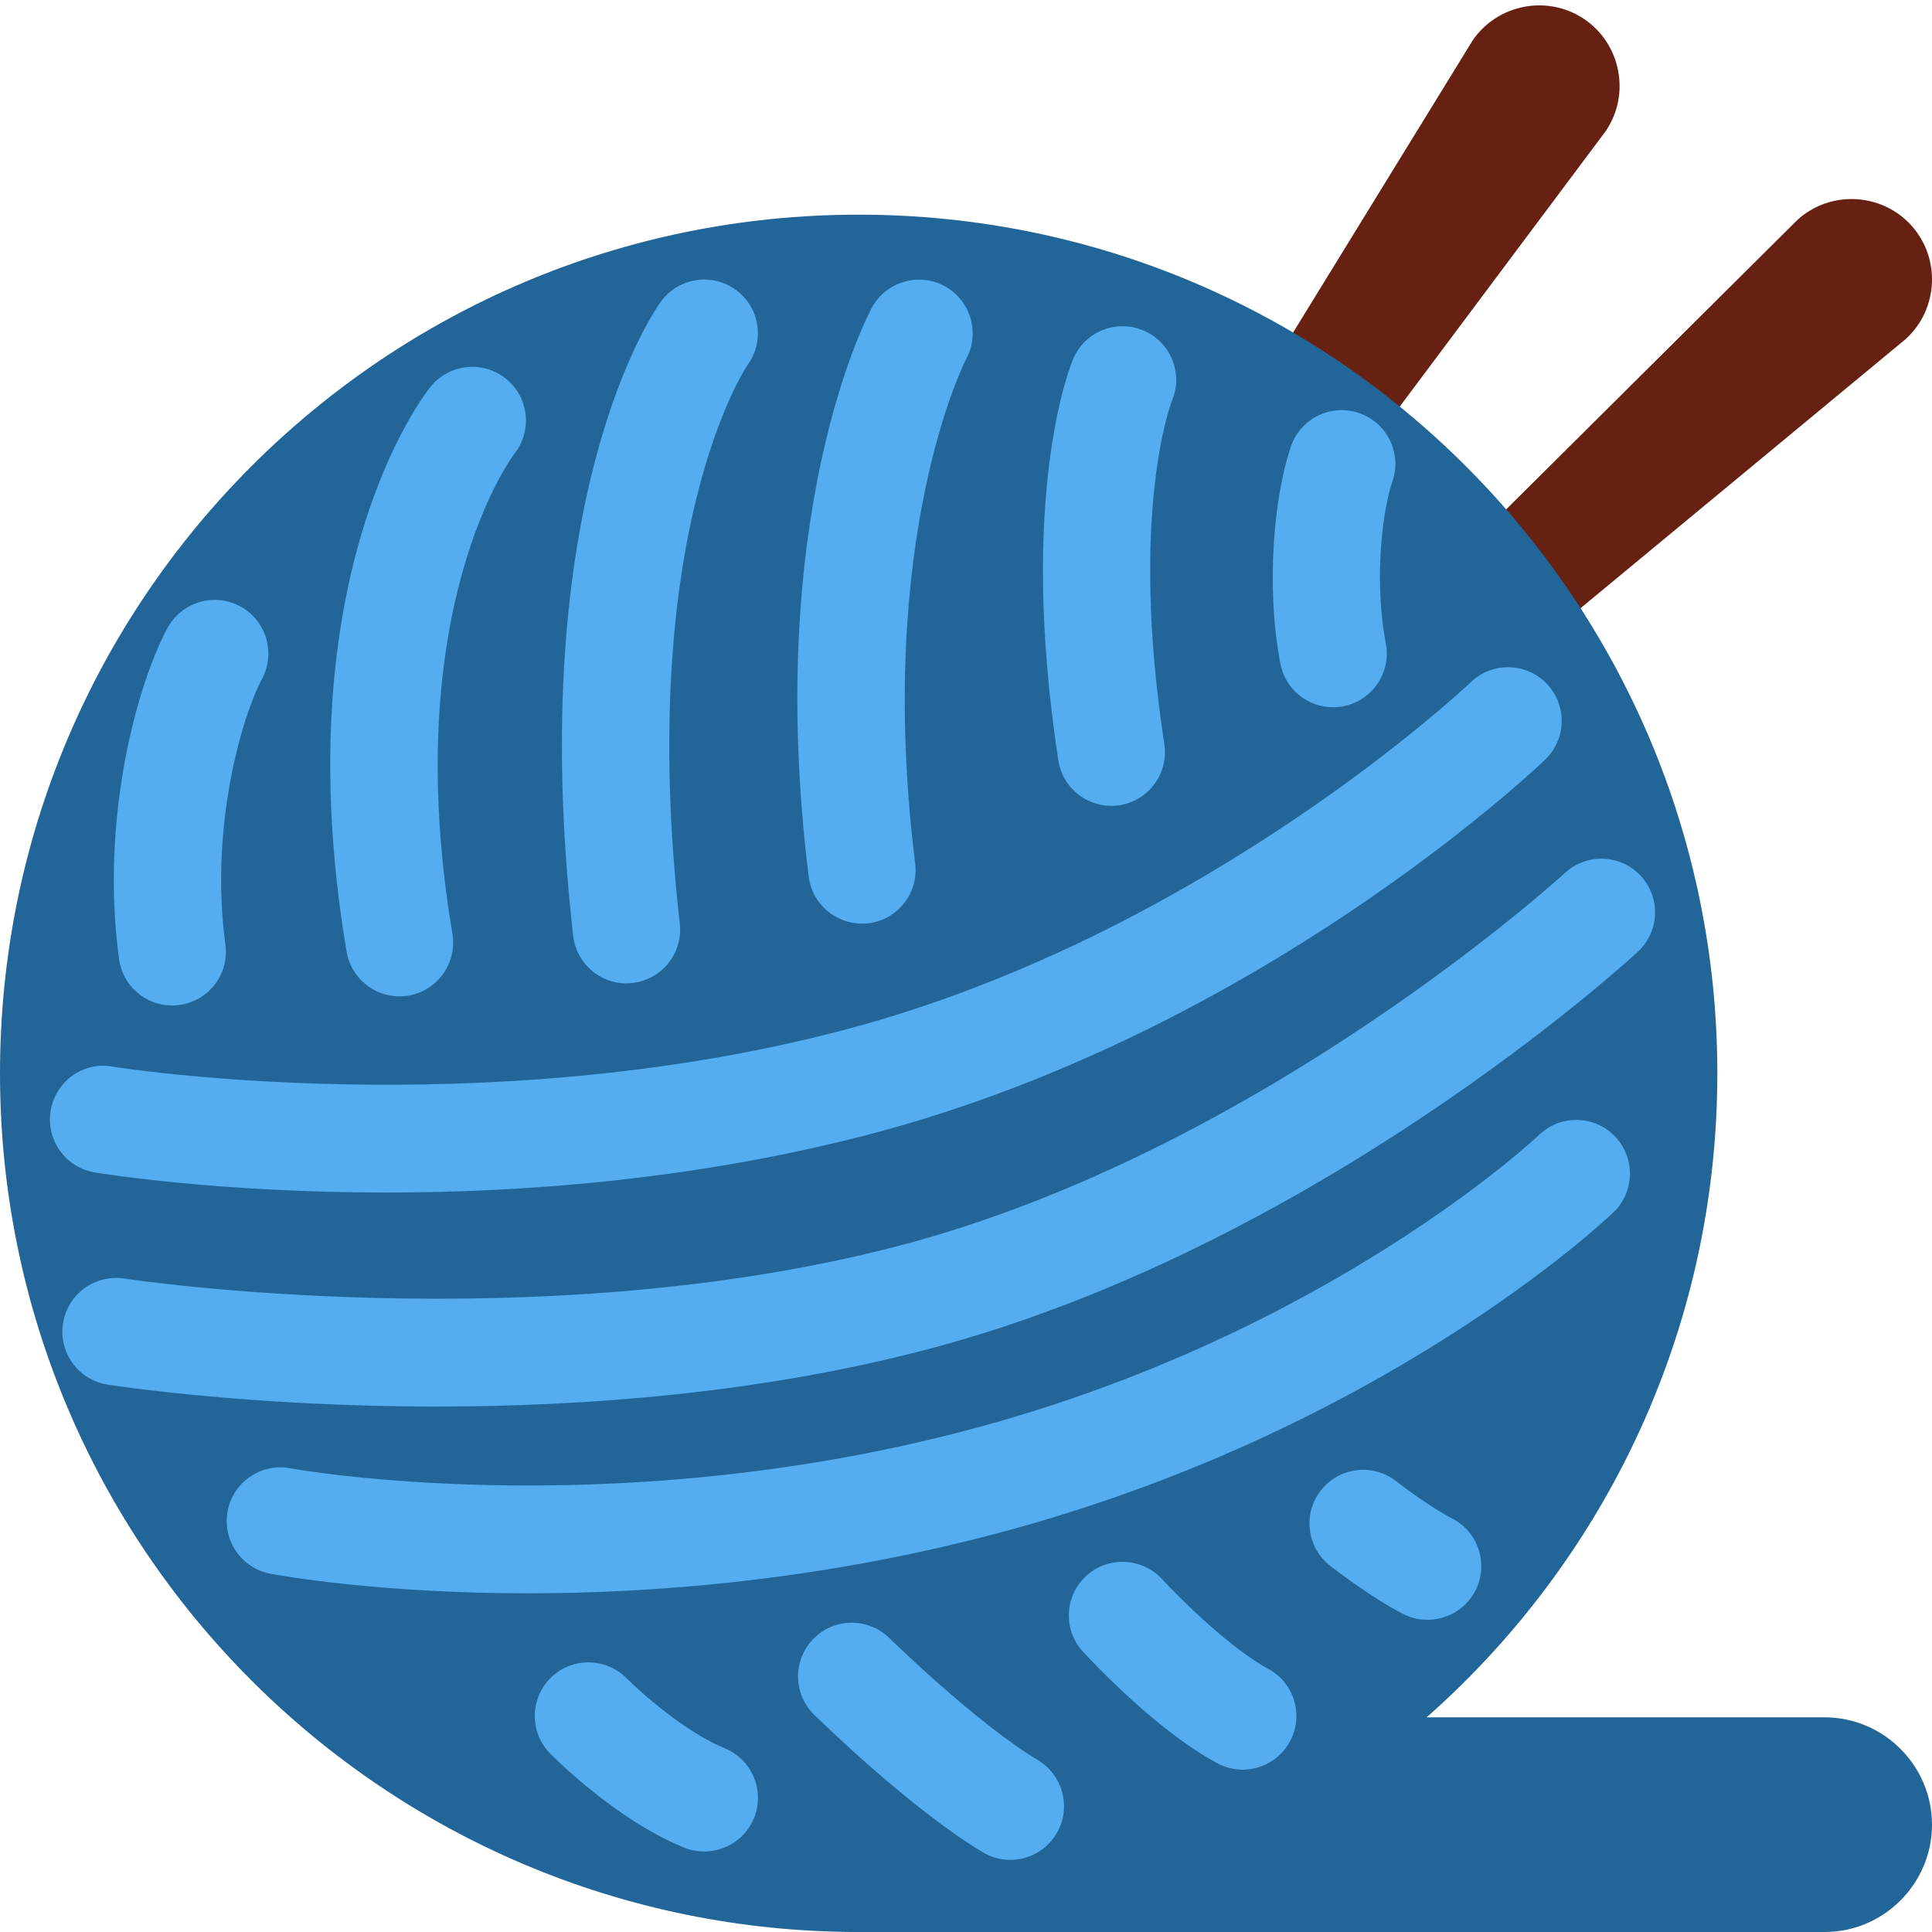
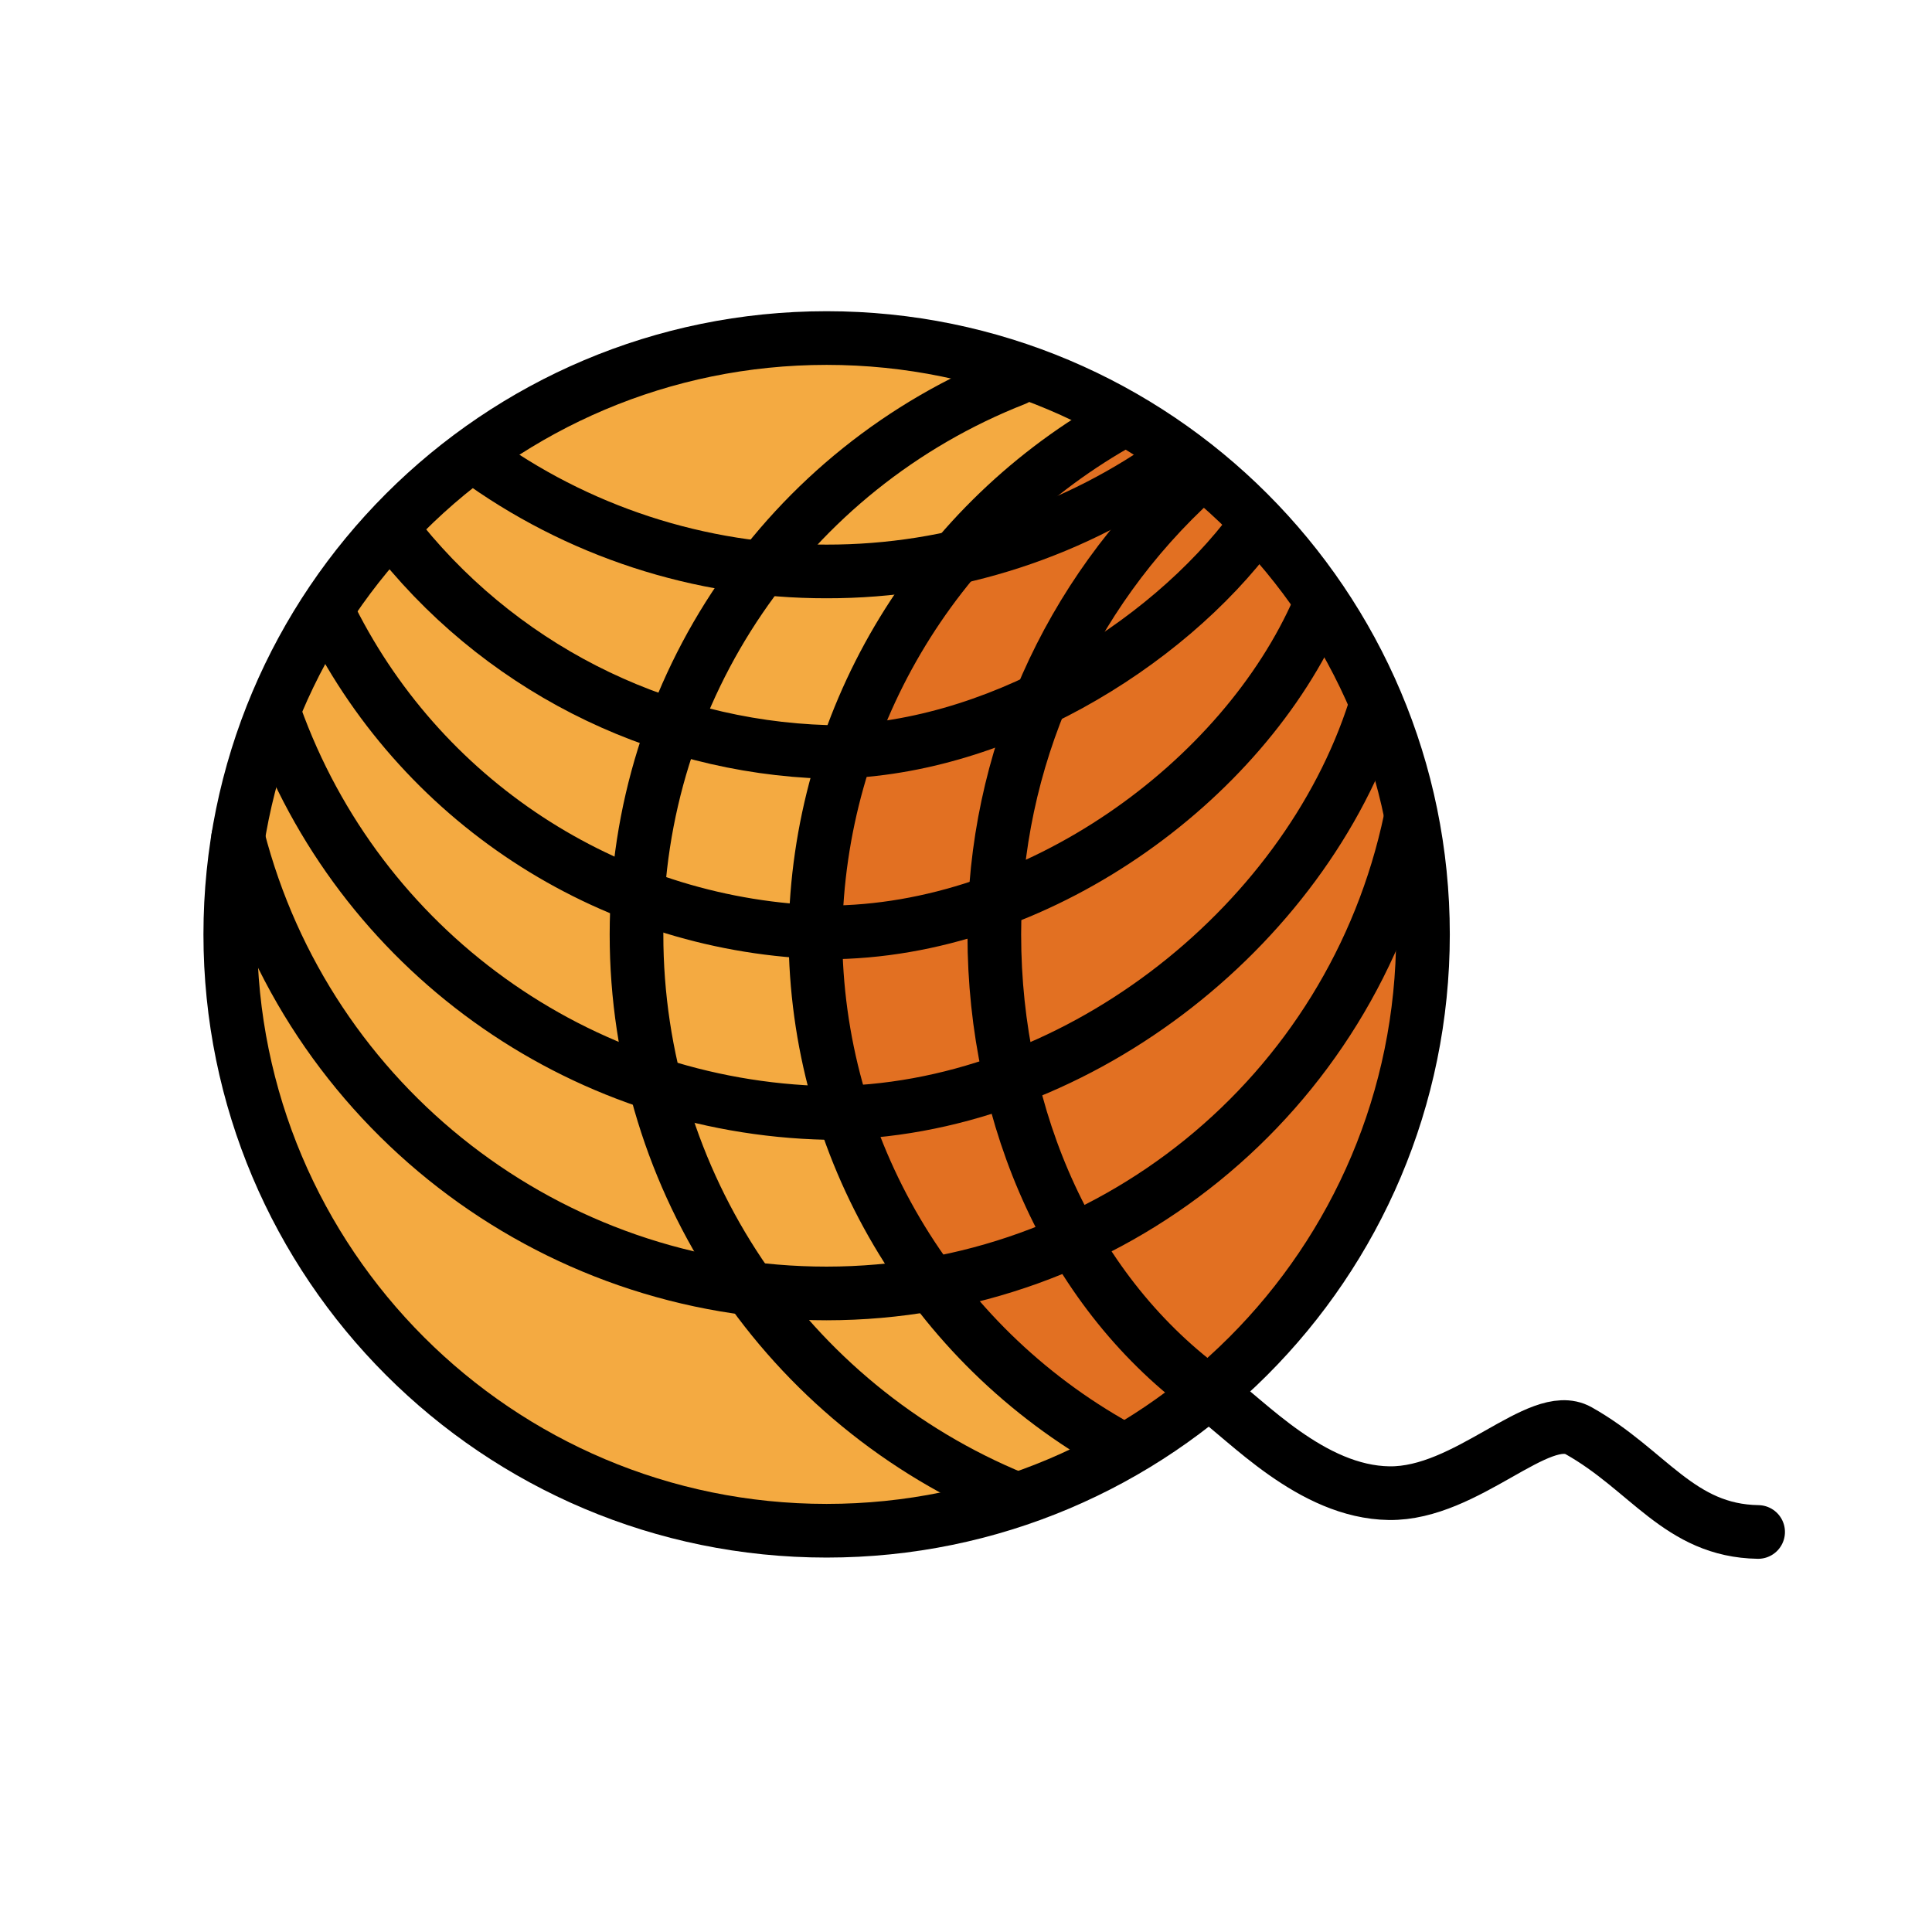
- <svg xmlns="http://www.w3.org/2000/svg" viewBox="0 0 36 36">
-   <path fill="#662113" d="M15.477 21.039c-.682-.464-.034-.839.429-1.522L27.439.756c.464-.682 1.401-.862 2.084-.398.682.464.862 1.401.398 2.084L16.734 20.079c-.464.683-.574 1.424-1.257.96zm1.622-.041c-.554-.611.164-.824.775-1.378l15.62-15.524c.611-.554 1.564-.508 2.119.103.554.611.508 1.564-.103 2.119L18.545 20.36c-.611.555-.892 1.249-1.446.638z" />
-   <path fill="#269" d="M16 32h18c1.1 0 2 .9 2 2s-.9 2-2 2H16c-1.1 0-2-.9-2-2s.9-2 2-2z" />
-   <circle fill="#269" cx="16" cy="20" r="16" />
-   <path fill="#55ACEE" d="M9.837 29.689c-2.814 0-4.662-.339-4.799-.365-.542-.103-.898-.625-.796-1.167.102-.543.625-.9 1.167-.798.058.012 5.858 1.062 12.58-.7 6.713-1.76 10.652-5.476 10.691-5.513.397-.382 1.031-.369 1.414.031.382.399.368 1.032-.031 1.414-.175.167-4.357 4.111-11.566 6.003-3.272.857-6.305 1.095-8.66 1.095z" />
-   <path fill="#55ACEE" d="M8.135 26.209c-3.432 0-5.944-.38-6.127-.408-.546-.085-.919-.596-.834-1.142.084-.545.593-.916 1.141-.835.076.012 7.693 1.158 14.444-.613 6.723-1.762 12.347-6.895 12.403-6.946.407-.374 1.039-.348 1.413.058.374.406.349 1.039-.058 1.413-.243.225-6.051 5.523-13.251 7.411-3.155.827-6.428 1.062-9.131 1.062z" />
-   <path fill="#55ACEE" d="M7.196 22.221c-3.104 0-5.268-.348-5.429-.374-.544-.09-.913-.604-.823-1.148.089-.545.599-.923 1.149-.824.067.011 6.863 1.093 13.603-.675 6.713-1.76 11.664-6.443 11.712-6.49.397-.381 1.032-.369 1.414.031.382.399.368 1.032-.031 1.414-.216.207-5.379 5.091-12.588 6.981-3.241.847-6.444 1.085-9.007 1.085z" />
-   <path fill="#55ACEE" d="M7.443 18.566c-.479 0-.903-.346-.985-.834C5.276 10.701 7.91 7.346 8.022 7.207c.348-.429.978-.496 1.407-.149.427.346.495.971.154 1.4-.043.056-2.167 2.906-1.153 8.942.091.544-.276 1.06-.821 1.152-.055.01-.111.014-.166.014zm4.229-.242c-.501 0-.934-.377-.992-.887-.93-8.204 1.53-11.674 1.636-11.818.327-.446.951-.543 1.397-.216.443.324.541.945.222 1.39-.04.057-2.095 3.121-1.268 10.417.062.549-.332 1.044-.881 1.106-.038.006-.077.008-.114.008zm4.388-1.114c-.497 0-.928-.371-.991-.876-.841-6.771 1.093-10.446 1.176-10.599.264-.485.87-.666 1.355-.404.484.262.666.867.406 1.352-.035.068-1.704 3.358-.953 9.405.068.548-.321 1.048-.869 1.116-.041.004-.082.006-.124.006zm4.647-2.194c-.486 0-.912-.354-.987-.849-.762-4.989.236-7.384.279-7.483.217-.508.809-.742 1.313-.523.505.217.739.8.526 1.306-.021.054-.8 2.091-.143 6.398.084.546-.291 1.056-.837 1.14-.05.008-.101.011-.151.011zM13.122 34.5c-.125 0-.252-.023-.375-.073-1.233-.5-2.367-1.622-2.492-1.748-.389-.392-.386-1.023.005-1.413.391-.389 1.024-.387 1.414.004.263.264 1.102 1.011 1.825 1.304.512.208.758.791.551 1.303-.158.388-.533.623-.928.623zm5.703.156c-.175 0-.353-.046-.514-.143-1.365-.82-3.07-2.493-3.142-2.563-.394-.388-.398-1.021-.011-1.414.388-.395 1.021-.398 1.415-.012.016.016 1.608 1.577 2.768 2.274.474.285.627.899.343 1.372-.188.313-.519.486-.859.486zm4.33-1.681c-.16 0-.322-.038-.474-.12-1.143-.615-2.365-1.93-2.501-2.078-.374-.406-.347-1.038.06-1.412.407-.371 1.038-.346 1.413.06.307.334 1.26 1.284 1.978 1.671.486.262.668.868.405 1.354-.181.334-.524.525-.881.525zm3.445-2.792c-.153 0-.309-.035-.454-.109-.604-.309-1.288-.842-1.364-.901-.434-.341-.509-.97-.168-1.403.341-.433.97-.51 1.403-.169.165.129.674.506 1.039.692.492.251.687.854.436 1.346-.178.344-.528.544-.892.544zM3.207 18.736c-.492 0-.921-.364-.989-.866-.357-2.632.344-5.129.902-6.166.262-.486.869-.667 1.355-.406.486.262.667.869.406 1.355-.353.654-.983 2.724-.681 4.948.074.547-.309 1.051-.856 1.125-.047.007-.092.01-.137.01zm21.632-5.557c-.471 0-.891-.334-.981-.813-.279-1.47-.112-3.148.197-4.047.179-.522.746-.802 1.271-.621.522.18.8.749.62 1.271-.187.542-.348 1.839-.123 3.023.103.542-.253 1.066-.796 1.169-.064.013-.127.018-.188.018z" />
+ <svg xmlns="http://www.w3.org/2000/svg" id="emoji" viewBox="0 0 72 72">
+   <g id="color">
+     <circle cx="30.806" cy="34.822" r="22.224" fill="#f4aa41" />
+     <path fill="#e27022" d="M43.294,15.825C37.055,18.504,31.283,23.86,31.283,33.471s2.769,16.856,11.31,19.955c5.712-4.986,11.01-8.887,11.01-18.498S47.09,18.879,43.294,15.825Z" />
+   </g>
+   <g id="line">
+     <circle cx="30.806" cy="34.822" r="22.224" fill="none" stroke="#000" stroke-linecap="round" stroke-linejoin="round" stroke-width="2" />
+     <path fill="none" stroke="#000" stroke-linecap="round" stroke-linejoin="round" stroke-width="2" d="M43.92,17.016a22.124,22.124,0,0,1-13.114,4.28,22.124,22.124,0,0,1-13.123-4.287" />
+     <path fill="none" stroke="#000" stroke-linecap="round" stroke-linejoin="round" stroke-width="2" d="M46.735,19.661c-3.302,4.46-9.726,8.361-15.929,8.361a21.241,21.241,0,0,1-16.21-8.299" />
+     <path fill="none" stroke="#000" stroke-linecap="round" stroke-linejoin="round" stroke-width="2" d="M49.149,22.655C46.325,29.142,38.635,34.749,30.806,34.749A21.24,21.24,0,0,1,12.343,23.061" />
+     <path fill="none" stroke="#000" stroke-linecap="round" stroke-linejoin="round" stroke-width="2" d="M51.231,26.425c-2.618,8.181-11.28,15.051-20.425,15.051a22.361,22.361,0,0,1-20.555-14.815" />
+     <path fill="none" stroke="#000" stroke-linecap="round" stroke-linejoin="round" stroke-width="2" d="M52.559,30.551A22.232,22.232,0,0,1,30.806,48.203,22.641,22.641,0,0,1,8.874,31.214" />
+     <path fill="none" stroke="#000" stroke-linecap="round" stroke-linejoin="round" stroke-width="2" d="M45.142,51.971c1.317.945,3.733,3.635,6.628,3.675s5.593-3.151,7.058-2.329c2.607,1.463,3.752,3.728,6.692,3.775" />
+     <path fill="none" stroke="#000" stroke-linecap="round" stroke-linejoin="round" stroke-width="2" d="M37.818,55.844A22.708,22.708,0,0,1,23.721,34.822,22.232,22.232,0,0,1,37.839,14.123" />
+     <path fill="none" stroke="#000" stroke-linecap="round" stroke-linejoin="round" stroke-width="2" d="M41.563,15.825A22.223,22.223,0,0,0,30.388,34.822,21.895,21.895,0,0,0,41.66,53.929" />
+     <path fill="none" stroke="#000" stroke-linecap="round" stroke-linejoin="round" stroke-width="2" d="M44.578,17.825A22.926,22.926,0,0,0,37.055,34.822c0,6.904,2.885,13.414,8.087,17.149" />
+   </g>
</svg>
